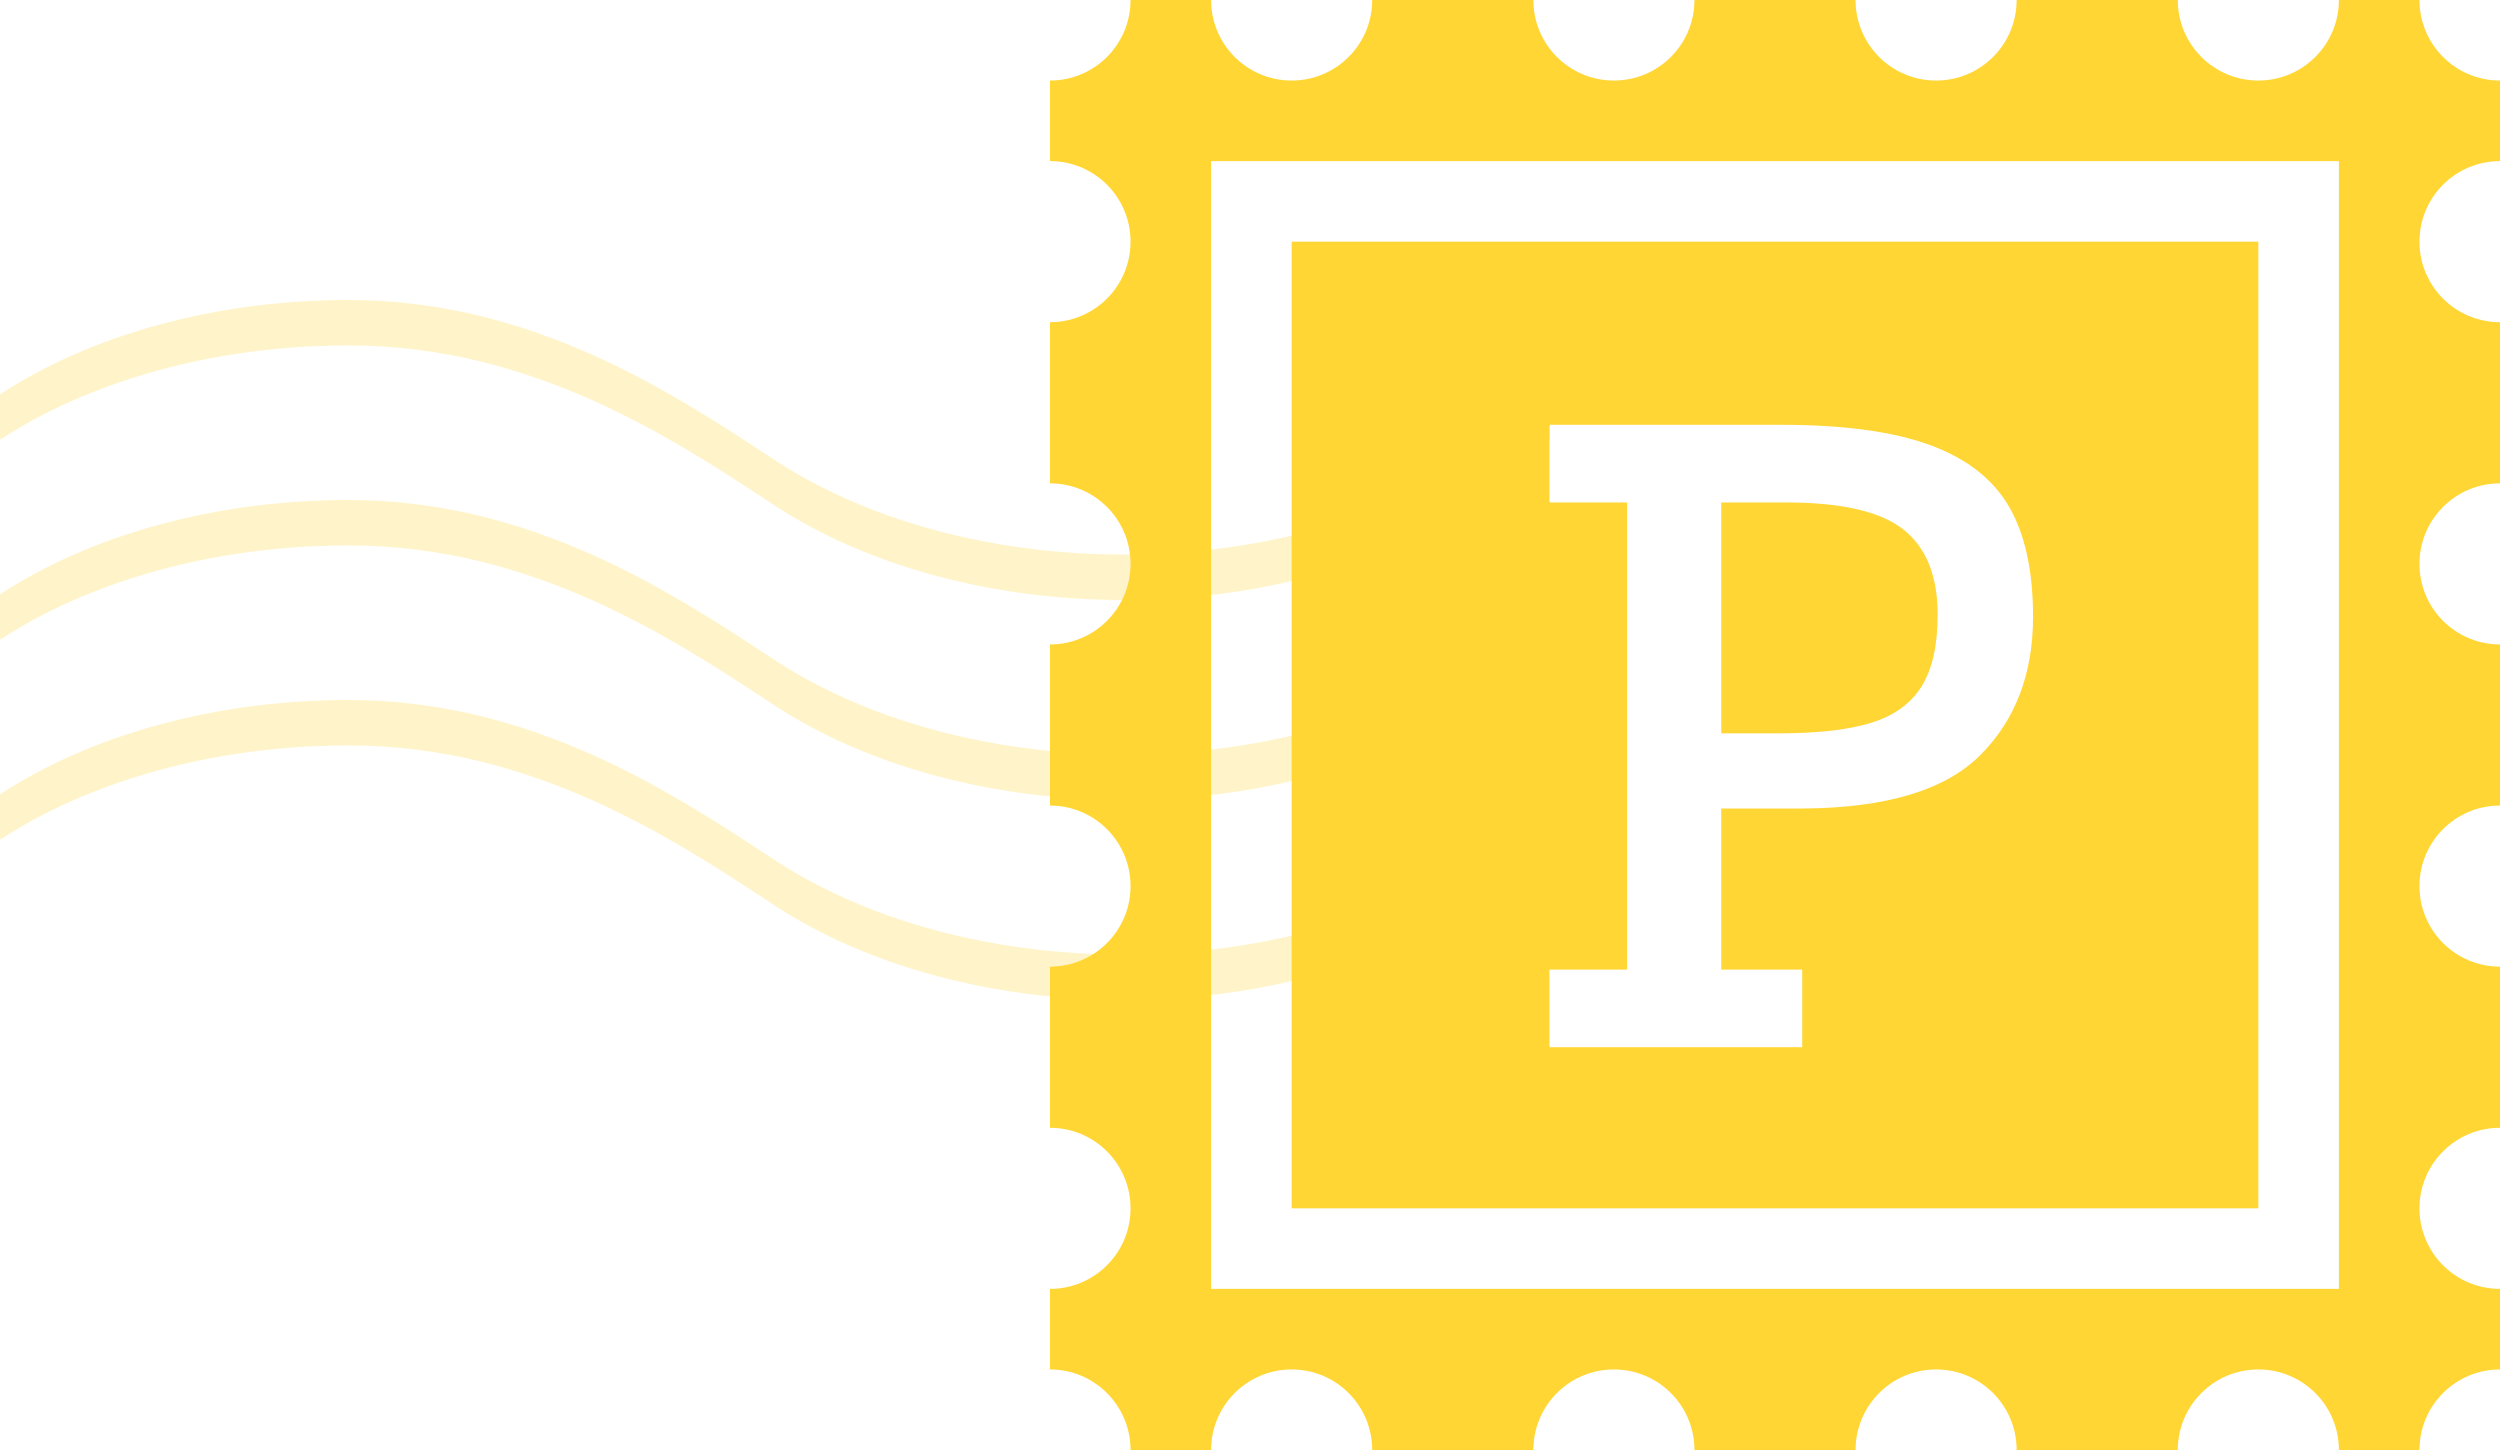
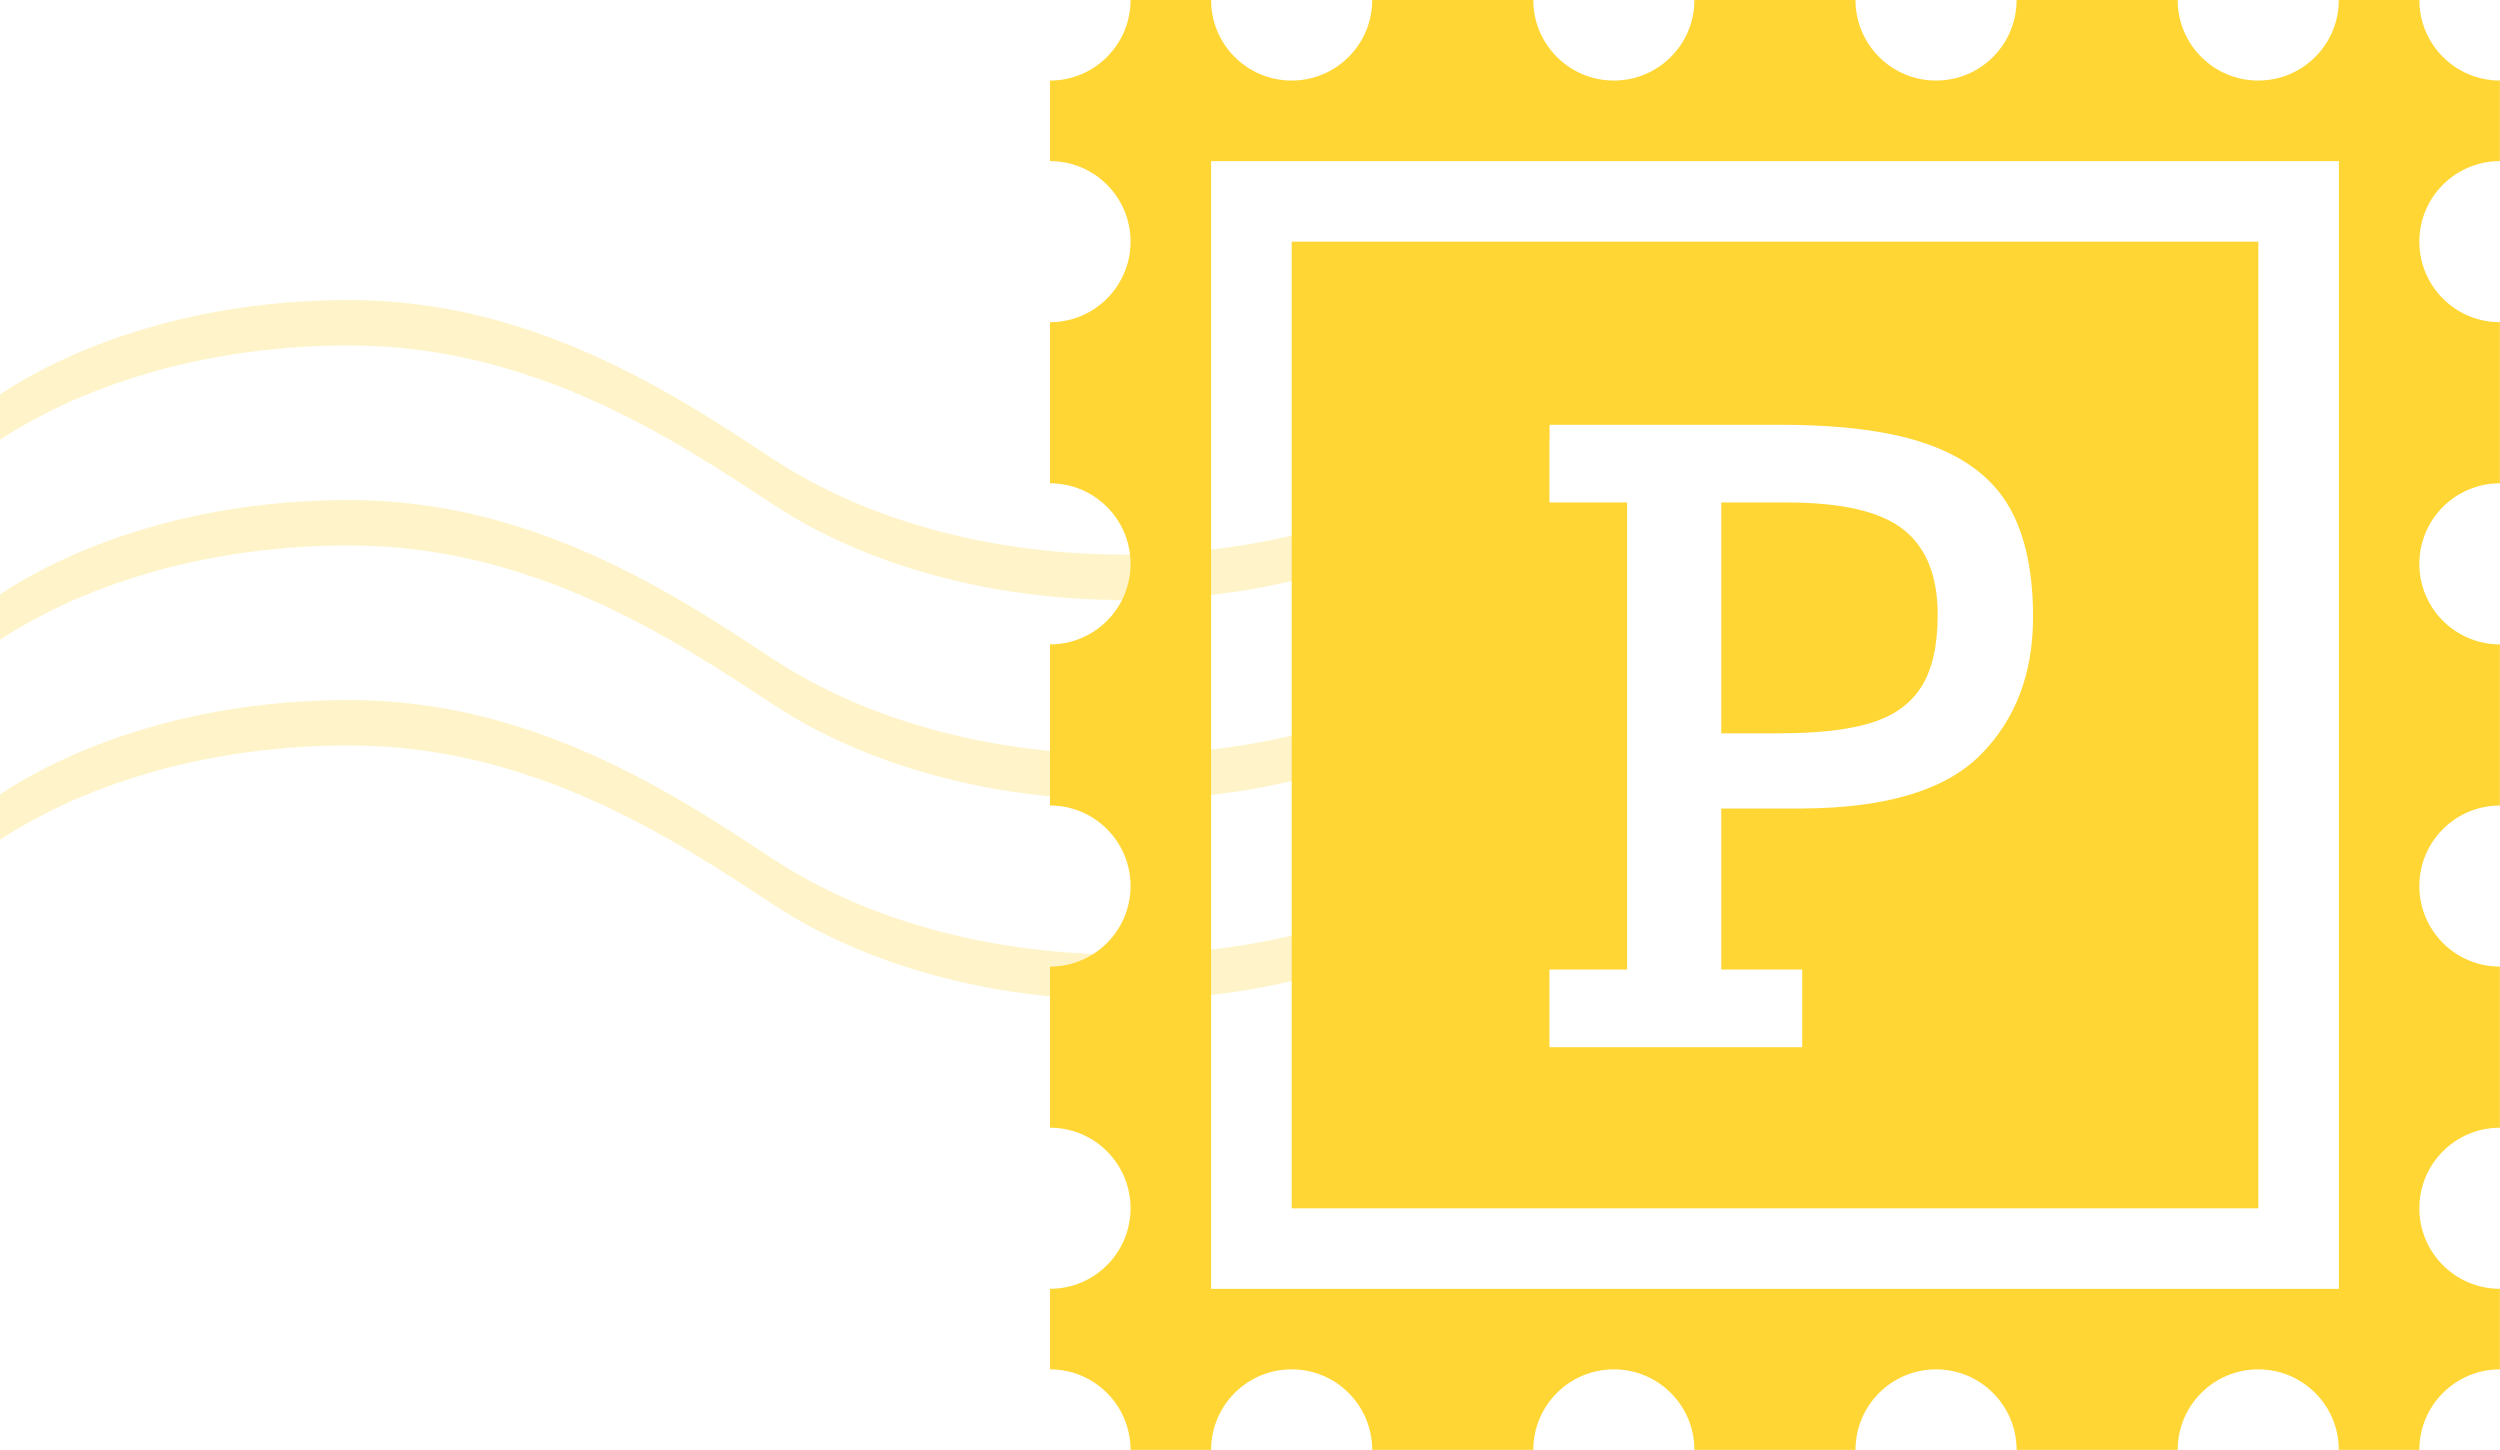
- <svg xmlns="http://www.w3.org/2000/svg" width="50px" height="29px" viewBox="0 0 50 29" version="1.1">
-   <g id="Wireframes" stroke="none" stroke-width="1" fill="none" fill-rule="evenodd">
-     <g id="Results---code---multiple-reasons-Copy-4" transform="translate(-481, -1525)" fill="#FFD633">
-       <g id="Group-11" transform="translate(481, 1525)">
-         <path d="M24.222,0 C24.222,0.89 24.944,1.611 25.833,1.611 C26.723,1.611 27.444,0.89 27.444,0 L30.667,0 C30.667,0.89 31.388,1.611 32.278,1.611 C33.168,1.611 33.889,0.89 33.889,0 L37.111,0 C37.111,0.89 37.832,1.611 38.722,1.611 C39.612,1.611 40.333,0.89 40.333,0 L43.556,0 C43.556,0.89 44.277,1.611 45.167,1.611 C46.056,1.611 46.778,0.89 46.778,0 L48.389,-4.4408921e-16 C48.389,0.89 49.11,1.611 50,1.611 L50,3.222 C49.11,3.222 48.389,3.944 48.389,4.833 C48.389,5.723 49.11,6.444 50,6.444 L50,9.667 C49.11,9.667 48.389,10.388 48.389,11.278 C48.389,12.168 49.11,12.889 50,12.889 L50,16.111 C49.11,16.111 48.389,16.832 48.389,17.722 C48.389,18.612 49.11,19.333 50,19.333 L50,22.556 C49.11,22.556 48.389,23.277 48.389,24.167 C48.389,25.056 49.11,25.778 50,25.778 L50,27.389 C49.11,27.389 48.389,28.11 48.389,29 L46.778,29 C46.778,28.11 46.056,27.389 45.167,27.389 C44.277,27.389 43.556,28.11 43.556,29 L40.333,29 C40.333,28.11 39.612,27.389 38.722,27.389 C37.832,27.389 37.111,28.11 37.111,29 L33.889,29 C33.889,28.11 33.168,27.389 32.278,27.389 C31.388,27.389 30.667,28.11 30.667,29 L27.444,29 C27.444,28.11 26.723,27.389 25.833,27.389 C24.944,27.389 24.222,28.11 24.222,29 L22.611,29 C22.611,28.11 21.89,27.389 21,27.389 L21,25.778 C21.89,25.778 22.611,25.056 22.611,24.167 C22.611,23.277 21.89,22.556 21,22.556 L21,19.333 C21.89,19.333 22.611,18.612 22.611,17.722 C22.611,16.832 21.89,16.111 21,16.111 L21,12.889 C21.89,12.889 22.611,12.168 22.611,11.278 C22.611,10.388 21.89,9.667 21,9.667 L21,6.444 C21.89,6.444 22.611,5.723 22.611,4.833 C22.611,3.944 21.89,3.222 21,3.222 L21,1.611 C21.89,1.611 22.611,0.89 22.611,2.22044605e-16 L24.222,0 Z M46.778,3.222 L24.222,3.222 L24.222,25.778 L46.778,25.778 L46.778,3.222 Z M45.167,4.833 L45.167,24.167 L25.833,24.167 L25.833,4.833 L45.167,4.833 Z M35.623,8.496 L30.989,8.496 L30.989,10.049 L32.542,10.049 L32.542,19.392 L30.989,19.392 L30.989,20.944 L36.044,20.944 L36.044,19.392 L34.425,19.392 L34.425,16.17 L36.061,16.17 C37.729,16.159 38.913,15.801 39.612,15.096 C40.312,14.391 40.661,13.472 40.661,12.337 C40.661,11.423 40.502,10.69 40.182,10.136 C39.863,9.583 39.336,9.171 38.6,8.901 C37.865,8.631 36.873,8.496 35.623,8.496 Z M34.425,10.049 L35.722,10.049 C36.829,10.049 37.611,10.23 38.068,10.59 C38.525,10.951 38.753,11.52 38.753,12.296 C38.753,12.907 38.646,13.385 38.431,13.729 C38.216,14.073 37.88,14.316 37.423,14.456 C37.023,14.579 36.506,14.648 35.869,14.663 L35.59,14.667 L34.425,14.667 L34.425,10.049 L35.722,10.049 Z" id="Combined-Shape" />
-         <path d="M6.977,14 C10.654,14 13.464,15.864 15.5,17.205 C17.273,18.364 19.743,19.091 22.477,19.091 C26.154,19.091 29.341,17.795 31,15.886 L31,16.795 C29.341,18.705 26.154,20 22.477,20 C19.743,20 17.273,19.273 15.5,18.114 C13.464,16.773 10.654,14.909 6.977,14.909 C4.243,14.909 1.773,15.636 0,16.795 L0,15.886 C1.773,14.727 4.243,14 6.977,14 Z M6.977,10 C10.654,10 13.464,11.864 15.5,13.205 C17.273,14.364 19.743,15.091 22.477,15.091 C26.154,15.091 29.341,13.795 31,11.886 L31,12.795 C29.341,14.705 26.154,16 22.477,16 C19.743,16 17.273,15.273 15.5,14.114 C13.464,12.773 10.654,10.909 6.977,10.909 C4.243,10.909 1.773,11.636 0,12.795 L0,11.886 C1.773,10.727 4.243,10 6.977,10 Z M6.977,6 C10.654,6 13.464,7.864 15.5,9.205 C17.273,10.364 19.743,11.091 22.477,11.091 C26.154,11.091 29.341,9.795 31,7.886 L31,8.795 C29.341,10.705 26.154,12 22.477,12 C19.743,12 17.273,11.273 15.5,10.114 C13.464,8.773 10.654,6.909 6.977,6.909 C4.243,6.909 1.773,7.636 0,8.795 L0,7.886 C1.773,6.727 4.243,6 6.977,6 Z" id="Combined-Shape" opacity="0.268" />
-       </g>
-     </g>
+ <svg xmlns="http://www.w3.org/2000/svg" width="50" height="29" viewBox="0 0 50 29">
+   <g fill="#FFD633">
+     <path d="M24.222 0c0 .89.721 1.611 1.611 1.611s1.611-.721 1.611-1.611h3.222c0 .89.721 1.611 1.611 1.611s1.611-.721 1.611-1.611h3.222c0 .89.721 1.611 1.611 1.611s1.611-.721 1.611-1.611h3.222c0 .89.721 1.611 1.611 1.611s1.611-.721 1.611-1.611h1.611c0 .89.721 1.611 1.611 1.611v1.611c-.89 0-1.611.721-1.611 1.611s.721 1.611 1.611 1.611v3.222c-.89 0-1.611.721-1.611 1.611s.721 1.611 1.611 1.611v3.222c-.89 0-1.611.721-1.611 1.611s.721 1.611 1.611 1.611v3.222c-.89 0-1.611.721-1.611 1.611s.721 1.611 1.611 1.611v1.611c-.89 0-1.611.721-1.611 1.611h-1.611c0-.89-.721-1.611-1.611-1.611s-1.611.721-1.611 1.611h-3.222c0-.89-.721-1.611-1.611-1.611s-1.611.721-1.611 1.611h-3.222c0-.89-.721-1.611-1.611-1.611s-1.611.721-1.611 1.611h-3.222c0-.89-.721-1.611-1.611-1.611s-1.611.721-1.611 1.611h-1.611c0-.89-.721-1.611-1.611-1.611v-1.611c.89 0 1.611-.721 1.611-1.611s-.721-1.611-1.611-1.611v-3.222c.89 0 1.611-.721 1.611-1.611s-.721-1.611-1.611-1.611v-3.222c.89 0 1.611-.721 1.611-1.611s-.721-1.611-1.611-1.611v-3.222c.89 0 1.611-.721 1.611-1.611s-.721-1.611-1.611-1.611v-1.611c.89 0 1.611-.721 1.611-1.611h1.611zm22.556 3.222h-22.556v22.556h22.556v-22.556zm-1.611 1.611v19.333h-19.333v-19.333h19.333zm-9.544 3.663h-4.634v1.553h1.553v9.342h-1.553v1.553h5.055v-1.553h-1.619v-3.221h1.635c1.669-.011 2.852-.369 3.552-1.074.699-.705 1.049-1.624 1.049-2.759 0-.914-.16-1.648-.479-2.201-.319-.553-.847-.965-1.582-1.235-.735-.27-1.728-.405-2.978-.405zm-1.198 1.553h1.297c1.107 0 1.889.18 2.346.541.457.361.686.929.686 1.706 0 .611-.107 1.089-.322 1.433-.215.344-.551.586-1.008.727-.4.123-.918.192-1.554.207l-.28.003h-1.165v-4.617h1.297z" id="Combined-Shape" />
+     <path d="M6.977 14c3.677 0 6.487 1.864 8.523 3.205 1.773 1.159 4.243 1.886 6.977 1.886 3.677 0 6.864-1.295 8.523-3.205v.909c-1.659 1.909-4.846 3.205-8.523 3.205-2.734 0-5.204-.727-6.977-1.886-2.036-1.341-4.846-3.205-8.523-3.205-2.734 0-5.204.727-6.977 1.886v-.909c1.773-1.159 4.243-1.886 6.977-1.886zm0-4c3.677 0 6.487 1.864 8.523 3.205 1.773 1.159 4.243 1.886 6.977 1.886 3.677 0 6.864-1.295 8.523-3.205v.909c-1.659 1.909-4.846 3.205-8.523 3.205-2.734 0-5.204-.727-6.977-1.886-2.036-1.341-4.846-3.205-8.523-3.205-2.734 0-5.204.727-6.977 1.886v-.909c1.773-1.159 4.243-1.886 6.977-1.886zm0-4c3.677 0 6.487 1.864 8.523 3.205 1.773 1.159 4.243 1.886 6.977 1.886 3.677 0 6.864-1.295 8.523-3.205v.909c-1.659 1.909-4.846 3.205-8.523 3.205-2.734 0-5.204-.727-6.977-1.886-2.036-1.341-4.846-3.205-8.523-3.205-2.734 0-5.204.727-6.977 1.886v-.909c1.773-1.159 4.243-1.886 6.977-1.886z" opacity=".268" />
  </g>
</svg>
